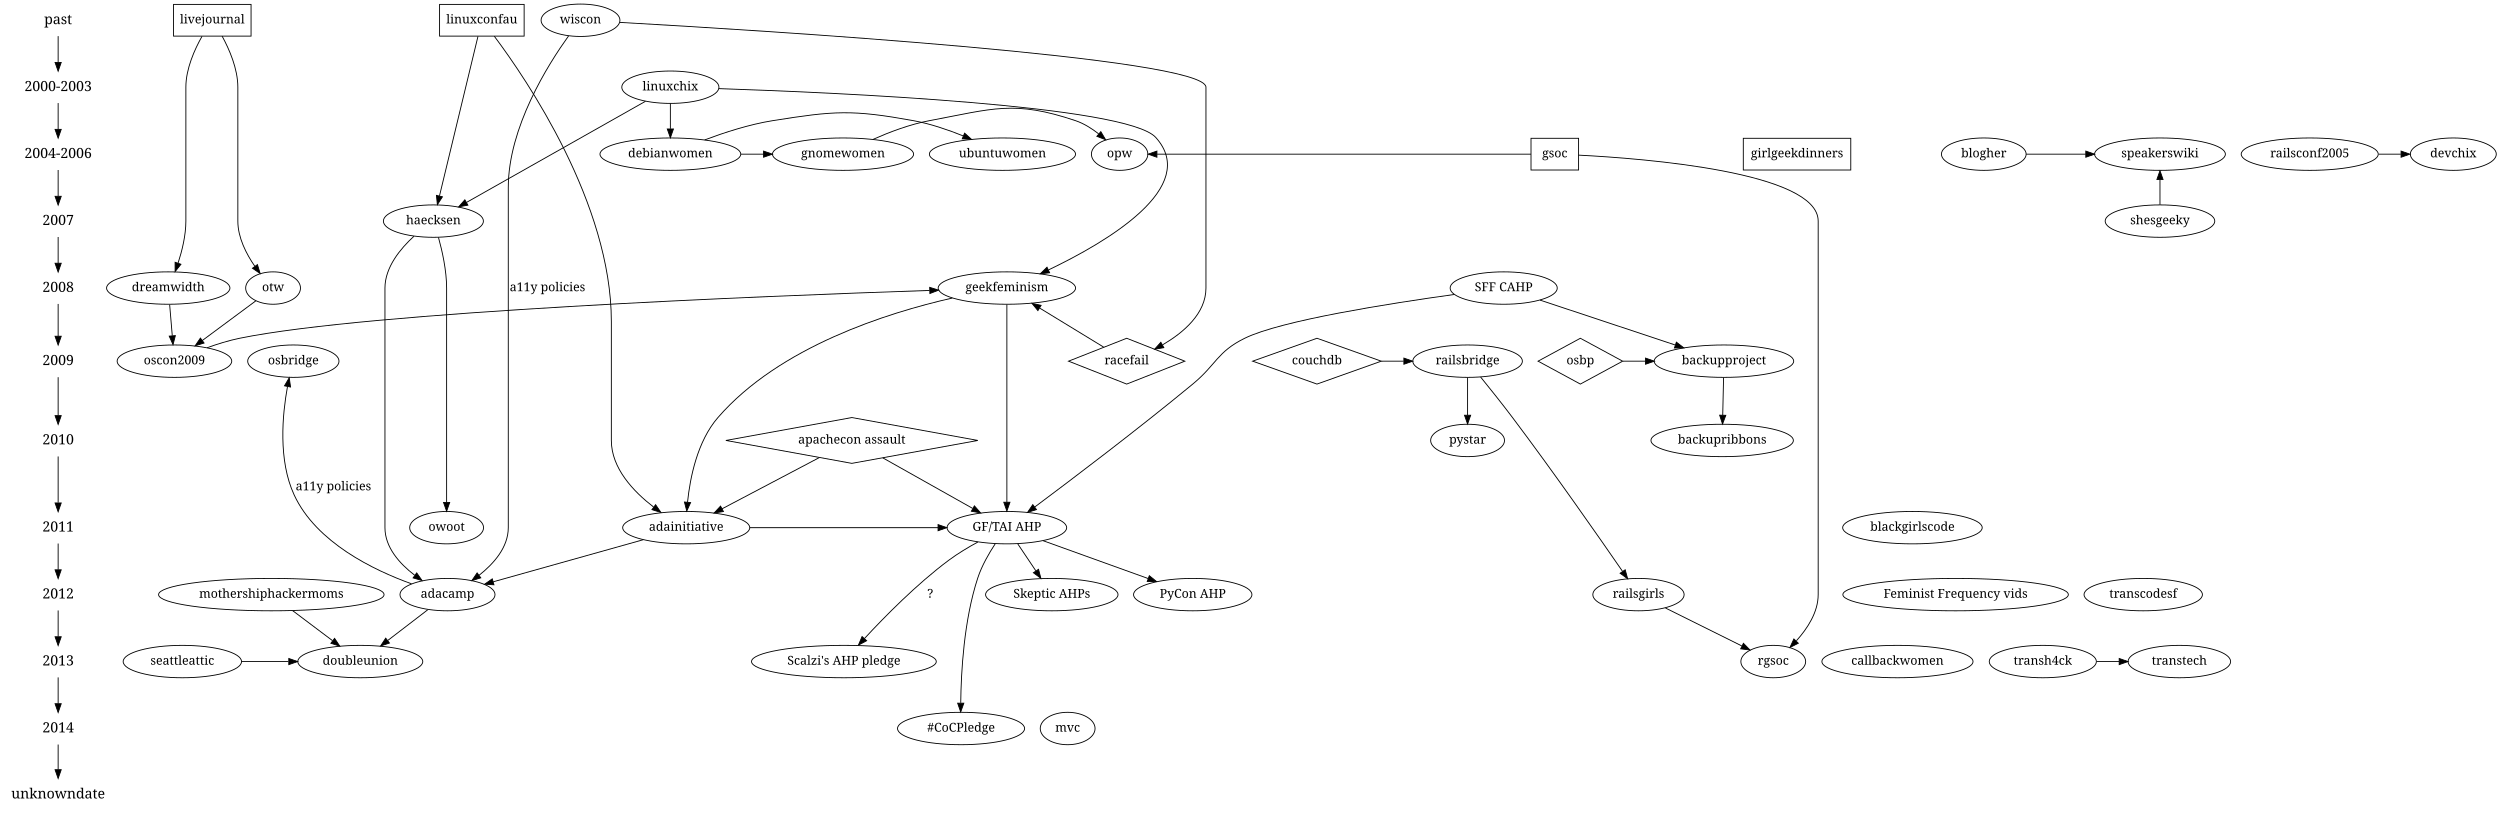
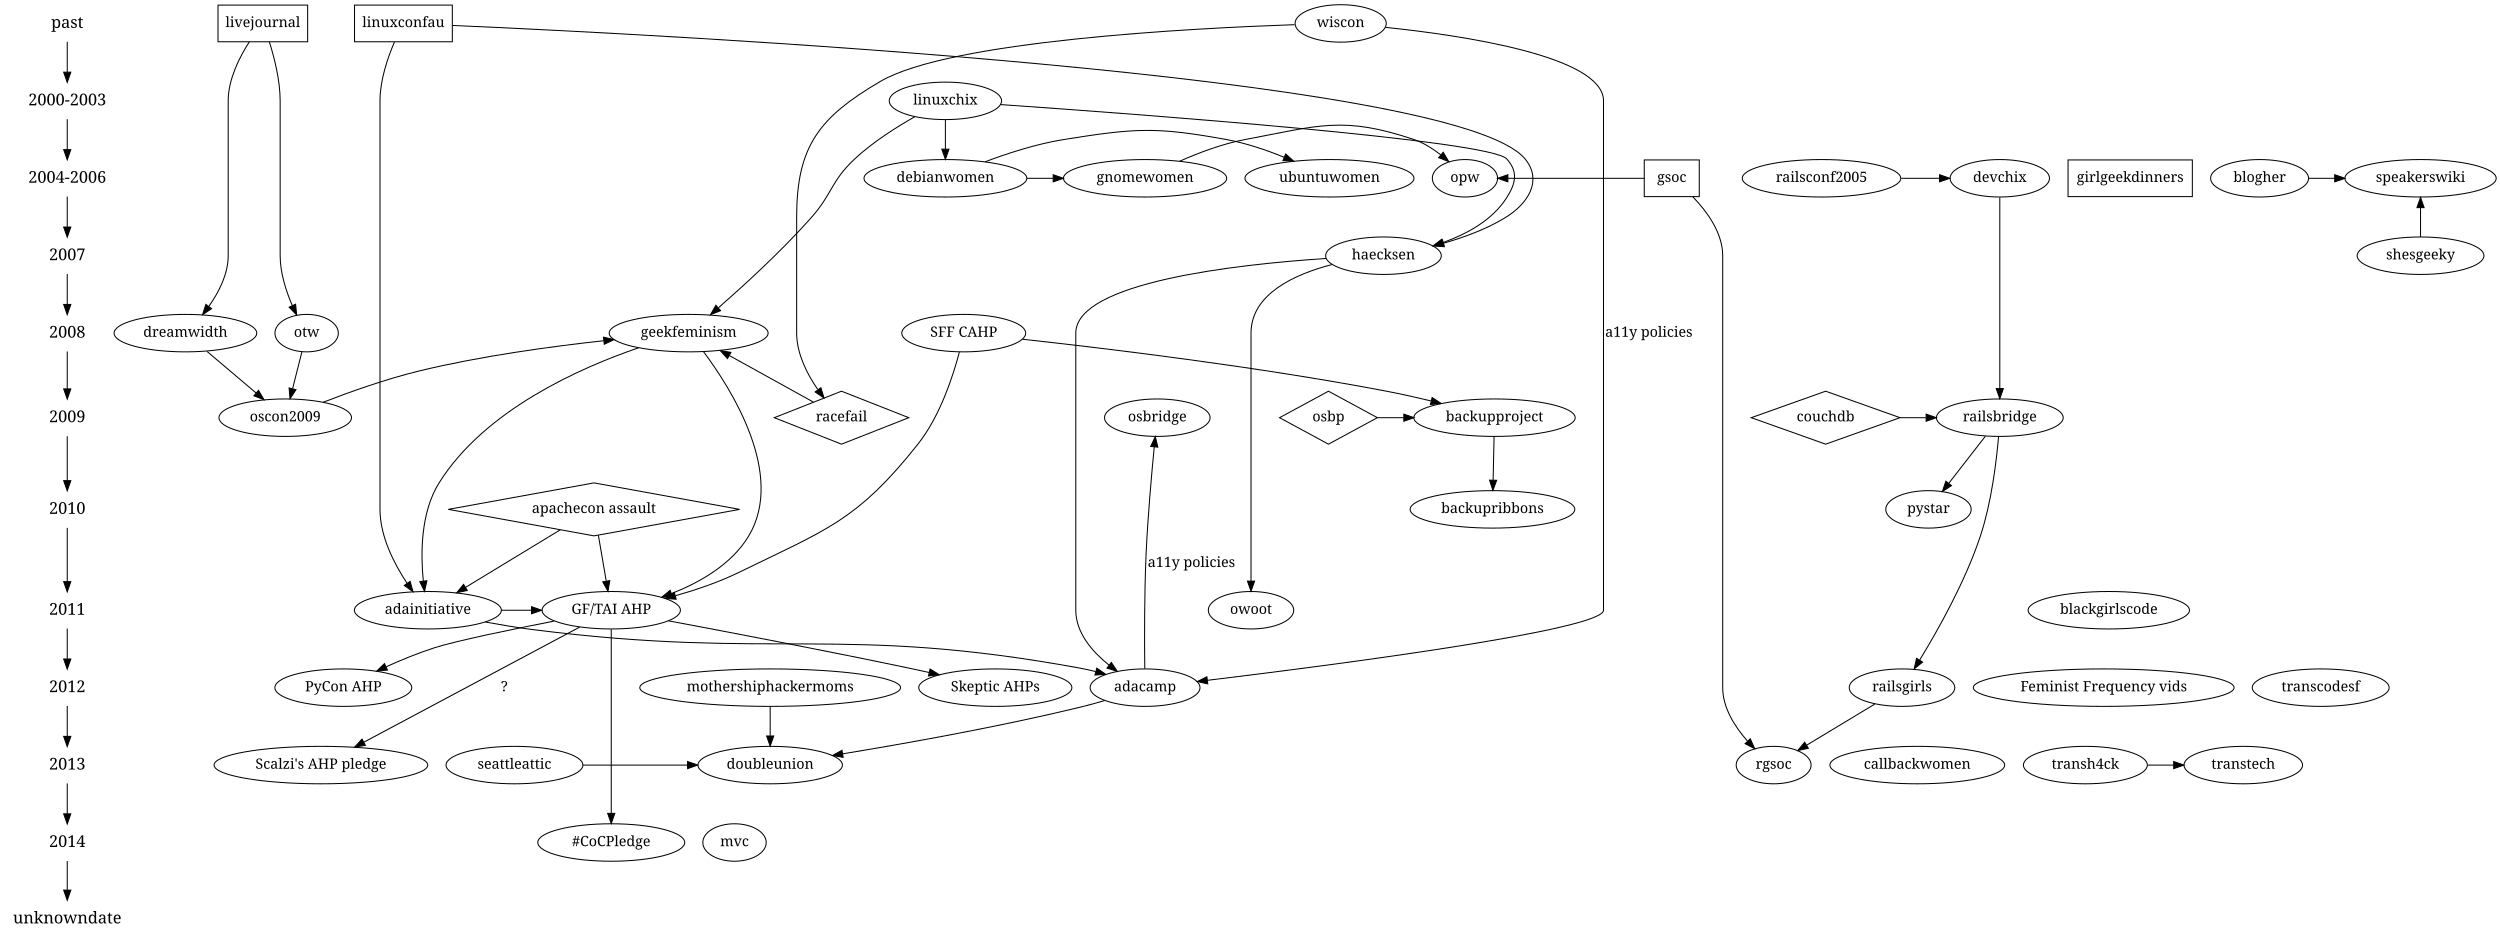
- <svg xmlns="http://www.w3.org/2000/svg" width="2838pt" height="924pt" viewBox="0.00 0.00 2838.00 924.00">
+ <svg xmlns="http://www.w3.org/2000/svg" width="2454pt" height="924pt" viewBox="0.00 0.00 2454.00 924.00">
  <g id="graph1" class="graph" transform="scale(1 1) rotate(0) translate(4 920)">
-     <polygon fill="white" stroke="white" points="-4,5 -4,-920 2835,-920 2835,5 -4,5" />
+     <polygon fill="white" stroke="white" points="-4,5 -4,-920 2451,-920 2451,5 -4,5" />
    <g id="node2" class="node">
      <text text-anchor="middle" x="62" y="-892.6" font-family="Times Roman,serif" font-size="16.00">past</text>
    </g>
    <g id="node4" class="node">
      <text text-anchor="middle" x="62" y="-816.6" font-family="Times Roman,serif" font-size="16.00">2000-2003</text>
    </g>
    <g id="edge3" class="edge">
      <path fill="none" stroke="black" d="M62,-878.989C62,-870.157 62,-859.31 62,-849.396" />
      <polygon fill="black" stroke="black" points="65.5,-849.145 62,-839.145 58.5,-849.145 65.5,-849.145" />
    </g>
    <g id="node5" class="node">
      <text text-anchor="middle" x="62" y="-740.6" font-family="Times Roman,serif" font-size="16.00">2004-2006</text>
    </g>
    <g id="edge4" class="edge">
      <path fill="none" stroke="black" d="M62,-802.989C62,-794.157 62,-783.31 62,-773.396" />
      <polygon fill="black" stroke="black" points="65.5,-773.145 62,-763.145 58.5,-773.145 65.5,-773.145" />
    </g>
    <g id="node6" class="node">
      <text text-anchor="middle" x="62" y="-664.6" font-family="Times Roman,serif" font-size="16.00">2007</text>
    </g>
    <g id="edge5" class="edge">
      <path fill="none" stroke="black" d="M62,-726.989C62,-718.157 62,-707.31 62,-697.396" />
      <polygon fill="black" stroke="black" points="65.5,-697.145 62,-687.145 58.5,-697.145 65.5,-697.145" />
    </g>
    <g id="node7" class="node">
      <text text-anchor="middle" x="62" y="-588.6" font-family="Times Roman,serif" font-size="16.00">2008</text>
    </g>
    <g id="edge6" class="edge">
      <path fill="none" stroke="black" d="M62,-650.989C62,-642.157 62,-631.31 62,-621.396" />
      <polygon fill="black" stroke="black" points="65.5,-621.145 62,-611.145 58.5,-621.145 65.5,-621.145" />
    </g>
    <g id="node8" class="node">
      <text text-anchor="middle" x="62" y="-505.6" font-family="Times Roman,serif" font-size="16.00">2009</text>
    </g>
    <g id="edge7" class="edge">
      <path fill="none" stroke="black" d="M62,-574.99C62,-564.296 62,-550.499 62,-538.371" />
      <polygon fill="black" stroke="black" points="65.5,-538.261 62,-528.261 58.5,-538.261 65.5,-538.261" />
    </g>
    <g id="node9" class="node">
      <text text-anchor="middle" x="62" y="-415.6" font-family="Times Roman,serif" font-size="16.00">2010</text>
    </g>
    <g id="edge8" class="edge">
      <path fill="none" stroke="black" d="M62,-491.787C62,-479.344 62,-462.605 62,-448.421" />
      <polygon fill="black" stroke="black" points="65.5,-448.186 62,-438.186 58.5,-448.186 65.5,-448.186" />
    </g>
    <g id="node10" class="node">
      <text text-anchor="middle" x="62" y="-316.6" font-family="Times Roman,serif" font-size="16.00">2011</text>
    </g>
    <g id="edge9" class="edge">
      <path fill="none" stroke="black" d="M62,-401.842C62,-387.189 62,-366.311 62,-349.443" />
      <polygon fill="black" stroke="black" points="65.5,-349.043 62,-339.043 58.5,-349.043 65.5,-349.043" />
    </g>
    <g id="node11" class="node">
      <text text-anchor="middle" x="62" y="-240.6" font-family="Times Roman,serif" font-size="16.00">2012</text>
    </g>
    <g id="edge10" class="edge">
      <path fill="none" stroke="black" d="M62,-302.989C62,-294.157 62,-283.31 62,-273.396" />
      <polygon fill="black" stroke="black" points="65.5,-273.145 62,-263.145 58.5,-273.145 65.5,-273.145" />
    </g>
    <g id="node12" class="node">
      <text text-anchor="middle" x="62" y="-164.6" font-family="Times Roman,serif" font-size="16.00">2013</text>
    </g>
    <g id="edge11" class="edge">
      <path fill="none" stroke="black" d="M62,-226.989C62,-218.157 62,-207.31 62,-197.396" />
      <polygon fill="black" stroke="black" points="65.5,-197.145 62,-187.145 58.5,-197.145 65.5,-197.145" />
    </g>
    <g id="node13" class="node">
      <text text-anchor="middle" x="62" y="-88.6" font-family="Times Roman,serif" font-size="16.00">2014</text>
    </g>
    <g id="edge12" class="edge">
      <path fill="none" stroke="black" d="M62,-150.989C62,-142.157 62,-131.31 62,-121.396" />
      <polygon fill="black" stroke="black" points="65.5,-121.145 62,-111.145 58.5,-121.145 65.5,-121.145" />
    </g>
    <g id="node14" class="node">
      <text text-anchor="middle" x="62" y="-13.6" font-family="Times Roman,serif" font-size="16.00">unknowndate</text>
    </g>
    <g id="edge13" class="edge">
      <path fill="none" stroke="black" d="M62,-74.845C62,-66.34 62,-56.008 62,-46.496" />
      <polygon fill="black" stroke="black" points="65.5,-46.248 62,-36.248 58.5,-46.248 65.5,-46.248" />
    </g>
    <g id="node16" class="node">
-       <polygon fill="none" stroke="black" points="281,-915 193,-915 193,-879 281,-879 281,-915" />
-       <text text-anchor="middle" x="237" y="-893.4" font-family="Times Roman,serif" font-size="14.00">livejournal</text>
+       <polygon fill="none" stroke="black" points="298,-915 210,-915 210,-879 298,-879 298,-915" />
+       <text text-anchor="middle" x="254" y="-893.4" font-family="Times Roman,serif" font-size="14.00">livejournal</text>
    </g>
    <g id="node38" class="node">
-       <ellipse fill="none" stroke="black" cx="187" cy="-593" rx="70.004" ry="18.385" />
-       <text text-anchor="middle" x="187" y="-589.4" font-family="Times Roman,serif" font-size="14.00">dreamwidth</text>
+       <ellipse fill="none" stroke="black" cx="178" cy="-593" rx="70.004" ry="18.385" />
+       <text text-anchor="middle" x="178" y="-589.4" font-family="Times Roman,serif" font-size="14.00">dreamwidth</text>
    </g>
    <g id="edge102" class="edge">
-       <path fill="none" stroke="black" d="M225.315,-878.74C216.892,-863.816 207,-841.852 207,-821 207,-821 207,-821 207,-669 207,-652.861 202.73,-635.41 198.136,-621.306" />
-       <polygon fill="black" stroke="black" points="201.383,-619.987 194.79,-611.693 194.772,-622.288 201.383,-619.987" />
+       <path fill="none" stroke="black" d="M240.757,-878.955C231.211,-864.154 220,-842.248 220,-821 220,-821 220,-821 220,-669 220,-650.898 210.759,-633.057 200.947,-619.214" />
+       <polygon fill="black" stroke="black" points="203.666,-617.008 194.841,-611.145 198.085,-621.232 203.666,-617.008" />
    </g>
    <g id="node39" class="node">
-       <ellipse fill="none" stroke="black" cx="306" cy="-593" rx="31.113" ry="18.385" />
-       <text text-anchor="middle" x="306" y="-589.4" font-family="Times Roman,serif" font-size="14.00">otw</text>
+       <ellipse fill="none" stroke="black" cx="297" cy="-593" rx="31.113" ry="18.385" />
+       <text text-anchor="middle" x="297" y="-589.4" font-family="Times Roman,serif" font-size="14.00">otw</text>
    </g>
    <g id="edge104" class="edge">
-       <path fill="none" stroke="black" d="M248.129,-878.994C256.307,-864.037 266,-841.901 266,-821 266,-821 266,-821 266,-669 266,-650.355 275.544,-631.792 285.308,-617.678" />
-       <polygon fill="black" stroke="black" points="288.216,-619.631 291.333,-609.505 282.582,-615.478 288.216,-619.631" />
+       <path fill="none" stroke="black" d="M260.427,-878.826C265.241,-863.586 271,-841.146 271,-821 271,-821 271,-821 271,-669 271,-652.118 276.815,-634.206 282.944,-620.015" />
+       <polygon fill="black" stroke="black" points="286.164,-621.39 287.171,-610.843 279.807,-618.46 286.164,-621.39" />
    </g>
    <g id="node17" class="node">
-       <ellipse fill="none" stroke="black" cx="655" cy="-897" rx="44.758" ry="18.385" />
-       <text text-anchor="middle" x="655" y="-893.4" font-family="Times Roman,serif" font-size="14.00">wiscon</text>
+       <ellipse fill="none" stroke="black" cx="1312" cy="-897" rx="44.758" ry="18.385" />
+       <text text-anchor="middle" x="1312" y="-893.4" font-family="Times Roman,serif" font-size="14.00">wiscon</text>
    </g>
    <g id="node42" class="node">
-       <polygon fill="none" stroke="black" points="1275,-536 1209,-510 1275,-484 1341,-510 1275,-536" />
-       <text text-anchor="middle" x="1275" y="-506.4" font-family="Times Roman,serif" font-size="14.00">racefail</text>
+       <polygon fill="none" stroke="black" points="822,-536 756,-510 822,-484 888,-510 822,-536" />
+       <text text-anchor="middle" x="822" y="-506.4" font-family="Times Roman,serif" font-size="14.00">racefail</text>
    </g>
    <g id="edge100" class="edge">
-       <path fill="none" stroke="black" d="M699.683,-894.572C855.438,-885.817 1365,-854.607 1365,-821 1365,-821 1365,-821 1365,-593 1365,-564.069 1339.56,-542.44 1315.73,-528.525" />
-       <polygon fill="black" stroke="black" points="1317.18,-525.329 1306.73,-523.571 1313.8,-531.461 1317.18,-525.329" />
+       <path fill="none" stroke="black" d="M1266.75,-895.77C1166.32,-892.332 928.304,-880.076 860,-840 800.105,-804.858 778,-776.443 778,-707 778,-707 778,-707 778,-593 778,-572.959 788.138,-553.033 798.681,-537.73" />
+       <polygon fill="black" stroke="black" points="801.779,-539.425 804.862,-529.289 796.131,-535.289 801.779,-539.425" />
    </g>
    <g id="node57" class="node">
-       <ellipse fill="none" stroke="black" cx="504" cy="-245" rx="53.948" ry="18.385" />
-       <text text-anchor="middle" x="504" y="-241.4" font-family="Times Roman,serif" font-size="14.00">adacamp</text>
+       <ellipse fill="none" stroke="black" cx="1120" cy="-245" rx="53.948" ry="18.385" />
+       <text text-anchor="middle" x="1120" y="-241.4" font-family="Times Roman,serif" font-size="14.00">adacamp</text>
    </g>
    <g id="edge62" class="edge">
-       <path fill="none" stroke="black" d="M641.459,-879.237C618.169,-846.857 573,-775.261 573,-707 573,-707 573,-707 573,-321 573,-298.793 556.652,-280.198 539.87,-266.96" />
-       <polygon fill="black" stroke="black" points="541.79,-264.027 531.667,-260.9 537.631,-269.657 541.79,-264.027" />
-       <text text-anchor="middle" x="617.5" y="-589.4" font-family="Times Roman,serif" font-size="14.00">a11y policies</text>
+       <path fill="none" stroke="black" d="M1356.06,-893.145C1429.75,-885.468 1570,-865.068 1570,-821 1570,-821 1570,-821 1570,-321 1570,-301.517 1304.28,-267.099 1181.21,-252.204" />
+       <polygon fill="black" stroke="black" points="1181.53,-248.717 1171.18,-250.995 1180.69,-255.667 1181.53,-248.717" />
+       <text text-anchor="middle" x="1614.5" y="-589.4" font-family="Times Roman,serif" font-size="14.00">a11y policies</text>
    </g>
    <g id="node18" class="node">
-       <polygon fill="none" stroke="black" points="591,-915 495,-915 495,-879 591,-879 591,-915" />
-       <text text-anchor="middle" x="543" y="-893.4" font-family="Times Roman,serif" font-size="14.00">linuxconfau</text>
+       <polygon fill="none" stroke="black" points="440,-915 344,-915 344,-879 440,-879 440,-915" />
+       <text text-anchor="middle" x="392" y="-893.4" font-family="Times Roman,serif" font-size="14.00">linuxconfau</text>
    </g>
    <g id="node33" class="node">
-       <ellipse fill="none" stroke="black" cx="488" cy="-669" rx="56.778" ry="18.385" />
-       <text text-anchor="middle" x="488" y="-665.4" font-family="Times Roman,serif" font-size="14.00">haecksen</text>
+       <ellipse fill="none" stroke="black" cx="1354" cy="-669" rx="56.778" ry="18.385" />
+       <text text-anchor="middle" x="1354" y="-665.4" font-family="Times Roman,serif" font-size="14.00">haecksen</text>
    </g>
    <g id="edge86" class="edge">
-       <path fill="none" stroke="black" d="M538.592,-878.727C529.042,-839.136 506.377,-745.183 494.906,-697.628" />
-       <polygon fill="black" stroke="black" points="498.253,-696.579 492.506,-687.679 491.448,-698.221 498.253,-696.579" />
+       <path fill="none" stroke="black" d="M440.131,-895.012C643.487,-886.112 1424.95,-846.695 1493,-764 1510.33,-742.946 1496.34,-720.099 1473,-706 1454.78,-694.994 1432.99,-686.983 1413.07,-681.291" />
+       <polygon fill="black" stroke="black" points="1413.72,-677.842 1403.15,-678.6 1411.89,-684.597 1413.72,-677.842" />
    </g>
    <g id="node52" class="node">
-       <ellipse fill="none" stroke="black" cx="775" cy="-321" rx="72.125" ry="18.385" />
-       <text text-anchor="middle" x="775" y="-317.4" font-family="Times Roman,serif" font-size="14.00">adainitiative</text>
+       <ellipse fill="none" stroke="black" cx="416" cy="-321" rx="72.125" ry="18.385" />
+       <text text-anchor="middle" x="416" y="-317.4" font-family="Times Roman,serif" font-size="14.00">adainitiative</text>
    </g>
    <g id="edge36" class="edge">
-       <path fill="none" stroke="black" d="M557.095,-878.911C593.888,-829.82 690,-688.779 690,-555 690,-555 690,-555 690,-420 690,-388.526 715.037,-362.055 737.934,-344.427" />
-       <polygon fill="black" stroke="black" points="740.235,-347.08 746.223,-338.34 736.091,-341.438 740.235,-347.08" />
+       <path fill="none" stroke="black" d="M383.173,-878.727C376.687,-863.616 369,-841.402 369,-821 369,-821 369,-821 369,-420 369,-393.556 382.854,-366.644 395.519,-347.568" />
+       <polygon fill="black" stroke="black" points="398.552,-349.335 401.387,-339.127 392.805,-345.34 398.552,-349.335" />
    </g>
    <g id="node20" class="node">
-       <ellipse fill="none" stroke="black" cx="757" cy="-821" rx="55.154" ry="18.385" />
-       <text text-anchor="middle" x="757" y="-817.4" font-family="Times Roman,serif" font-size="14.00">linuxchix</text>
+       <ellipse fill="none" stroke="black" cx="924" cy="-821" rx="55.154" ry="18.385" />
+       <text text-anchor="middle" x="924" y="-817.4" font-family="Times Roman,serif" font-size="14.00">linuxchix</text>
    </g>
    <g id="node26" class="node">
-       <ellipse fill="none" stroke="black" cx="757" cy="-745" rx="79.903" ry="18.385" />
-       <text text-anchor="middle" x="757" y="-741.4" font-family="Times Roman,serif" font-size="14.00">debianwomen</text>
+       <ellipse fill="none" stroke="black" cx="924" cy="-745" rx="79.903" ry="18.385" />
+       <text text-anchor="middle" x="924" y="-741.4" font-family="Times Roman,serif" font-size="14.00">debianwomen</text>
    </g>
    <g id="edge72" class="edge">
-       <path fill="none" stroke="black" d="M757,-802.213C757,-793.654 757,-783.33 757,-773.822" />
-       <polygon fill="black" stroke="black" points="760.5,-773.57 757,-763.57 753.5,-773.57 760.5,-773.57" />
+       <path fill="none" stroke="black" d="M924,-802.213C924,-793.654 924,-783.33 924,-773.822" />
+       <polygon fill="black" stroke="black" points="927.5,-773.57 924,-763.57 920.5,-773.57 927.5,-773.57" />
    </g>
    <g id="edge84" class="edge">
-       <path fill="none" stroke="black" d="M728.721,-805.021C680.01,-777.496 580.267,-721.136 525.707,-690.306" />
-       <polygon fill="black" stroke="black" points="527.138,-687.095 516.71,-685.223 523.694,-693.19 527.138,-687.095" />
+       <path fill="none" stroke="black" d="M977.934,-817.362C1113.42,-807.967 1458.45,-782.345 1475,-764 1486.31,-751.458 1484.05,-740.262 1475,-726 1461.06,-704.026 1436.14,-690.368 1412.52,-681.956" />
+       <polygon fill="black" stroke="black" points="1413.46,-678.579 1402.87,-678.769 1411.27,-685.227 1413.46,-678.579" />
    </g>
    <g id="node37" class="node">
-       <ellipse fill="none" stroke="black" cx="1139" cy="-593" rx="77.989" ry="18.385" />
-       <text text-anchor="middle" x="1139" y="-589.4" font-family="Times Roman,serif" font-size="14.00">geekfeminism</text>
+       <ellipse fill="none" stroke="black" cx="672" cy="-593" rx="77.989" ry="18.385" />
+       <text text-anchor="middle" x="672" y="-589.4" font-family="Times Roman,serif" font-size="14.00">geekfeminism</text>
    </g>
    <g id="edge28" class="edge">
-       <path fill="none" stroke="black" d="M811.901,-819.408C944.765,-814.992 1275.15,-800.422 1308,-764 1358.76,-707.721 1252.5,-645.253 1186.42,-613.687" />
-       <polygon fill="black" stroke="black" points="1187.53,-610.34 1176.99,-609.258 1184.55,-616.676 1187.53,-610.34" />
+       <path fill="none" stroke="black" d="M894.044,-805.471C875.81,-795.169 852.701,-780.531 835,-764 811.548,-742.098 813.32,-729.983 792,-706 763.178,-673.578 726.412,-639.93 701.216,-617.877" />
+       <polygon fill="black" stroke="black" points="703.311,-615.06 693.467,-611.141 698.718,-620.343 703.311,-615.06" />
    </g>
    <g id="node22" class="node">
-       <polygon fill="none" stroke="black" points="1788,-763 1734,-763 1734,-727 1788,-727 1788,-763" />
-       <text text-anchor="middle" x="1761" y="-741.4" font-family="Times Roman,serif" font-size="14.00">gsoc</text>
+       <polygon fill="none" stroke="black" points="1664,-763 1610,-763 1610,-727 1664,-727 1664,-763" />
+       <text text-anchor="middle" x="1637" y="-741.4" font-family="Times Roman,serif" font-size="14.00">gsoc</text>
    </g>
    <g id="node23" class="node">
-       <ellipse fill="none" stroke="black" cx="1267" cy="-745" rx="32.026" ry="18.385" />
-       <text text-anchor="middle" x="1267" y="-741.4" font-family="Times Roman,serif" font-size="14.00">opw</text>
+       <ellipse fill="none" stroke="black" cx="1434" cy="-745" rx="32.026" ry="18.385" />
+       <text text-anchor="middle" x="1434" y="-741.4" font-family="Times Roman,serif" font-size="14.00">opw</text>
    </g>
    <g id="edge82" class="edge">
-       <path fill="none" stroke="black" d="M1733.95,-745C1592.47,-745 1450.99,-745 1309.51,-745" />
-       <polygon fill="black" stroke="black" points="1309.32,-741.5 1299.32,-745 1309.32,-748.5 1309.32,-741.5" />
+       <path fill="none" stroke="black" d="M1609.97,-745C1565.39,-745 1520.81,-745 1476.23,-745" />
+       <polygon fill="black" stroke="black" points="1476.12,-741.5 1466.12,-745 1476.12,-748.5 1476.12,-741.5" />
    </g>
    <g id="node66" class="node">
-       <ellipse fill="none" stroke="black" cx="2009" cy="-169" rx="36.77" ry="18.385" />
-       <text text-anchor="middle" x="2009" y="-165.4" font-family="Times Roman,serif" font-size="14.00">rgsoc</text>
+       <ellipse fill="none" stroke="black" cx="1737" cy="-169" rx="36.77" ry="18.385" />
+       <text text-anchor="middle" x="1737" y="-165.4" font-family="Times Roman,serif" font-size="14.00">rgsoc</text>
    </g>
    <g id="edge98" class="edge">
-       <path fill="none" stroke="black" d="M1788.06,-743.888C1861.66,-740.134 2060,-724.837 2060,-669 2060,-669 2060,-669 2060,-245 2060,-225.076 2047.76,-206.436 2035.28,-192.603" />
-       <polygon fill="black" stroke="black" points="2037.45,-189.812 2027.99,-185.04 2032.41,-194.669 2037.45,-189.812" />
+       <path fill="none" stroke="black" d="M1657.63,-726.851C1671.4,-712.653 1687,-691.585 1687,-669 1687,-669 1687,-669 1687,-245 1687,-225.196 1699,-206.559 1711.24,-192.697" />
+       <polygon fill="black" stroke="black" points="1714.07,-194.792 1718.38,-185.114 1708.98,-189.991 1714.07,-194.792" />
    </g>
    <g id="node24" class="node">
-       <ellipse fill="none" stroke="black" cx="1134" cy="-745" rx="82.939" ry="18.385" />
-       <text text-anchor="middle" x="1134" y="-741.4" font-family="Times Roman,serif" font-size="14.00">ubuntuwomen</text>
+       <ellipse fill="none" stroke="black" cx="1301" cy="-745" rx="82.939" ry="18.385" />
+       <text text-anchor="middle" x="1301" y="-741.4" font-family="Times Roman,serif" font-size="14.00">ubuntuwomen</text>
    </g>
    <g id="node25" class="node">
-       <ellipse fill="none" stroke="black" cx="953" cy="-745" rx="80.109" ry="18.385" />
-       <text text-anchor="middle" x="953" y="-741.4" font-family="Times Roman,serif" font-size="14.00">gnomewomen</text>
+       <ellipse fill="none" stroke="black" cx="1120" cy="-745" rx="80.109" ry="18.385" />
+       <text text-anchor="middle" x="1120" y="-741.4" font-family="Times Roman,serif" font-size="14.00">gnomewomen</text>
    </g>
    <g id="edge80" class="edge">
-       <path fill="none" stroke="black" d="M987.005,-761.77C1005.45,-769.939 1028.94,-778.872 1051,-783 1123.52,-796.568 1147.08,-806.553 1217,-783 1226.41,-779.83 1235.45,-774.107 1243.2,-768.049" />
-       <polygon fill="black" stroke="black" points="1245.65,-770.562 1251.05,-761.448 1241.14,-765.204 1245.65,-770.562" />
+       <path fill="none" stroke="black" d="M1154,-761.77C1172.45,-769.939 1195.94,-778.872 1218,-783 1290.52,-796.568 1314.08,-806.553 1384,-783 1393.41,-779.83 1402.45,-774.107 1410.2,-768.049" />
+       <polygon fill="black" stroke="black" points="1412.65,-770.562 1418.05,-761.448 1408.14,-765.204 1412.65,-770.562" />
    </g>
    <g id="edge74" class="edge">
-       <path fill="none" stroke="black" d="M795.96,-761.189C818.119,-769.52 846.632,-778.791 873,-783 943.222,-794.209 963.037,-795.726 1033,-783 1052.13,-779.52 1072.35,-772.617 1089.63,-765.638" />
-       <polygon fill="black" stroke="black" points="1091.02,-768.851 1098.9,-761.773 1088.32,-762.389 1091.02,-768.851" />
+       <path fill="none" stroke="black" d="M962.96,-761.189C985.119,-769.52 1013.63,-778.791 1040,-783 1110.22,-794.209 1130.04,-795.726 1200,-783 1219.13,-779.52 1239.35,-772.617 1256.63,-765.638" />
+       <polygon fill="black" stroke="black" points="1258.02,-768.851 1265.9,-761.773 1255.32,-762.389 1258.02,-768.851" />
    </g>
    <g id="edge76" class="edge">
-       <path fill="none" stroke="black" d="M837.008,-745C845.584,-745 854.159,-745 862.735,-745" />
-       <polygon fill="black" stroke="black" points="862.802,-748.5 872.802,-745 862.802,-741.5 862.802,-748.5" />
+       <path fill="none" stroke="black" d="M1004.01,-745C1012.58,-745 1021.16,-745 1029.74,-745" />
+       <polygon fill="black" stroke="black" points="1029.8,-748.5 1039.8,-745 1029.8,-741.5 1029.8,-748.5" />
    </g>
    <g id="node27" class="node">
-       <polygon fill="none" stroke="black" points="2097,-763 1975,-763 1975,-727 2097,-727 2097,-763" />
-       <text text-anchor="middle" x="2036" y="-741.4" font-family="Times Roman,serif" font-size="14.00">girlgeekdinners</text>
+       <polygon fill="none" stroke="black" points="2148,-763 2026,-763 2026,-727 2148,-727 2148,-763" />
+       <text text-anchor="middle" x="2087" y="-741.4" font-family="Times Roman,serif" font-size="14.00">girlgeekdinners</text>
    </g>
    <g id="node28" class="node">
-       <ellipse fill="none" stroke="black" cx="2248" cy="-745" rx="48.083" ry="18.385" />
-       <text text-anchor="middle" x="2248" y="-741.4" font-family="Times Roman,serif" font-size="14.00">blogher</text>
+       <ellipse fill="none" stroke="black" cx="2214" cy="-745" rx="48.083" ry="18.385" />
+       <text text-anchor="middle" x="2214" y="-741.4" font-family="Times Roman,serif" font-size="14.00">blogher</text>
    </g>
    <g id="node29" class="node">
-       <ellipse fill="none" stroke="black" cx="2448" cy="-745" rx="74.246" ry="18.385" />
-       <text text-anchor="middle" x="2448" y="-741.4" font-family="Times Roman,serif" font-size="14.00">speakerswiki</text>
+       <ellipse fill="none" stroke="black" cx="2372" cy="-745" rx="74.246" ry="18.385" />
+       <text text-anchor="middle" x="2372" y="-741.4" font-family="Times Roman,serif" font-size="14.00">speakerswiki</text>
    </g>
    <g id="edge114" class="edge">
-       <path fill="none" stroke="black" d="M2296.05,-745C2318.62,-745 2341.2,-745 2363.78,-745" />
-       <polygon fill="black" stroke="black" points="2363.8,-748.5 2373.8,-745 2363.8,-741.5 2363.8,-748.5" />
+       <path fill="none" stroke="black" d="M2262.14,-745C2270.67,-745 2279.21,-745 2287.74,-745" />
+       <polygon fill="black" stroke="black" points="2287.76,-748.5 2297.76,-745 2287.76,-741.5 2287.76,-748.5" />
    </g>
    <g id="node30" class="node">
-       <ellipse fill="none" stroke="black" cx="2618" cy="-745" rx="77.782" ry="18.385" />
-       <text text-anchor="middle" x="2618" y="-741.4" font-family="Times Roman,serif" font-size="14.00">railsconf2005</text>
+       <ellipse fill="none" stroke="black" cx="1784" cy="-745" rx="77.782" ry="18.385" />
+       <text text-anchor="middle" x="1784" y="-741.4" font-family="Times Roman,serif" font-size="14.00">railsconf2005</text>
    </g>
    <g id="node31" class="node">
-       <ellipse fill="none" stroke="black" cx="2781" cy="-745" rx="48.79" ry="18.385" />
-       <text text-anchor="middle" x="2781" y="-741.4" font-family="Times Roman,serif" font-size="14.00">devchix</text>
+       <ellipse fill="none" stroke="black" cx="1959" cy="-745" rx="48.79" ry="18.385" />
+       <text text-anchor="middle" x="1959" y="-741.4" font-family="Times Roman,serif" font-size="14.00">devchix</text>
    </g>
    <g id="edge118" class="edge">
-       <path fill="none" stroke="black" d="M2696.32,-745C2704.7,-745 2713.09,-745 2721.48,-745" />
-       <polygon fill="black" stroke="black" points="2721.71,-748.5 2731.71,-745 2721.71,-741.5 2721.71,-748.5" />
+       <path fill="none" stroke="black" d="M1862.27,-745C1874.79,-745 1887.32,-745 1899.84,-745" />
+       <polygon fill="black" stroke="black" points="1899.88,-748.5 1909.88,-745 1899.88,-741.5 1899.88,-748.5" />
+     </g>
+     <g id="node44" class="node">
+       <ellipse fill="none" stroke="black" cx="1959" cy="-510" rx="62.225" ry="18.385" />
+       <text text-anchor="middle" x="1959" y="-506.4" font-family="Times Roman,serif" font-size="14.00">railsbridge</text>
+     </g>
+     <g id="edge119" class="edge">
+       <path fill="none" stroke="black" d="M1959,-726.166C1959,-685.157 1959,-587.559 1959,-538.781" />
+       <polygon fill="black" stroke="black" points="1962.5,-538.597 1959,-528.597 1955.5,-538.597 1962.5,-538.597" />
    </g>
    <g id="node54" class="node">
-       <ellipse fill="none" stroke="black" cx="503" cy="-321" rx="41.927" ry="18.385" />
-       <text text-anchor="middle" x="503" y="-317.4" font-family="Times Roman,serif" font-size="14.00">owoot</text>
+       <ellipse fill="none" stroke="black" cx="1224" cy="-321" rx="41.927" ry="18.385" />
+       <text text-anchor="middle" x="1224" y="-317.4" font-family="Times Roman,serif" font-size="14.00">owoot</text>
    </g>
    <g id="edge78" class="edge">
-       <path fill="none" stroke="black" d="M493.756,-650.461C497.987,-635.196 503,-612.904 503,-593 503,-593 503,-593 503,-420 503,-396.362 503,-369.549 503,-349.795" />
-       <polygon fill="black" stroke="black" points="506.5,-349.611 503,-339.611 499.5,-349.611 506.5,-349.611" />
+       <path fill="none" stroke="black" d="M1303.37,-660.3C1266.86,-650.785 1224,-631.431 1224,-593 1224,-593 1224,-593 1224,-420 1224,-396.362 1224,-369.549 1224,-349.795" />
+       <polygon fill="black" stroke="black" points="1227.5,-349.611 1224,-339.611 1220.5,-349.611 1227.5,-349.611" />
    </g>
    <g id="edge88" class="edge">
-       <path fill="none" stroke="black" d="M465.946,-651.846C450.645,-637.862 433,-616.616 433,-593 433,-593 433,-593 433,-321 433,-298.655 449.591,-280.154 466.733,-267.002" />
-       <polygon fill="black" stroke="black" points="469.038,-269.656 475.122,-260.982 464.956,-263.969 469.038,-269.656" />
+       <path fill="none" stroke="black" d="M1297.55,-666.269C1210.14,-660.477 1052,-643.078 1052,-593 1052,-593 1052,-593 1052,-321 1052,-298.938 1068.11,-280.347 1084.65,-267.075" />
+       <polygon fill="black" stroke="black" points="1086.85,-269.803 1092.73,-260.995 1082.64,-264.208 1086.85,-269.803" />
    </g>
    <g id="node34" class="node">
-       <ellipse fill="none" stroke="black" cx="2448" cy="-669" rx="62.225" ry="18.385" />
-       <text text-anchor="middle" x="2448" y="-665.4" font-family="Times Roman,serif" font-size="14.00">shesgeeky</text>
+       <ellipse fill="none" stroke="black" cx="2372" cy="-669" rx="62.225" ry="18.385" />
+       <text text-anchor="middle" x="2372" y="-665.4" font-family="Times Roman,serif" font-size="14.00">shesgeeky</text>
    </g>
    <g id="edge116" class="edge">
-       <path fill="none" stroke="black" d="M2448,-687.57C2448,-696.1 2448,-706.415 2448,-715.938" />
-       <polygon fill="black" stroke="black" points="2444.5,-716.213 2448,-726.213 2451.5,-716.214 2444.5,-716.213" />
+       <path fill="none" stroke="black" d="M2372,-687.57C2372,-696.1 2372,-706.415 2372,-715.938" />
+       <polygon fill="black" stroke="black" points="2368.5,-716.213 2372,-726.213 2375.5,-716.214 2368.5,-716.213" />
    </g>
    <g id="node36" class="node">
-       <ellipse fill="none" stroke="black" cx="1703" cy="-593" rx="60.811" ry="18.385" />
-       <text text-anchor="middle" x="1703" y="-589.4" font-family="Times Roman,serif" font-size="14.00">SFF CAHP</text>
+       <ellipse fill="none" stroke="black" cx="942" cy="-593" rx="60.811" ry="18.385" />
+       <text text-anchor="middle" x="942" y="-589.4" font-family="Times Roman,serif" font-size="14.00">SFF CAHP</text>
    </g>
    <g id="node46" class="node">
-       <ellipse fill="none" stroke="black" cx="1953" cy="-510" rx="79.196" ry="18.385" />
-       <text text-anchor="middle" x="1953" y="-506.4" font-family="Times Roman,serif" font-size="14.00">backupproject</text>
+       <ellipse fill="none" stroke="black" cx="1463" cy="-510" rx="79.196" ry="18.385" />
+       <text text-anchor="middle" x="1463" y="-506.4" font-family="Times Roman,serif" font-size="14.00">backupproject</text>
    </g>
    <g id="edge48" class="edge">
-       <path fill="none" stroke="black" d="M1744.28,-579.294C1786.23,-565.367 1851.46,-543.71 1897.83,-528.317" />
-       <polygon fill="black" stroke="black" points="1899.03,-531.606 1907.42,-525.133 1896.83,-524.962 1899.03,-531.606" />
+       <path fill="none" stroke="black" d="M999.706,-586.995C1080.15,-578.188 1230.38,-560.157 1357,-536 1371.29,-533.274 1386.54,-529.844 1400.9,-526.378" />
+       <polygon fill="black" stroke="black" points="1401.79,-529.763 1410.67,-523.981 1400.12,-522.964 1401.79,-529.763" />
    </g>
    <g id="node53" class="node">
-       <ellipse fill="none" stroke="black" cx="1139" cy="-321" rx="67.882" ry="18.385" />
-       <text text-anchor="middle" x="1139" y="-317.4" font-family="Times Roman,serif" font-size="14.00">GF/TAI AHP</text>
+       <ellipse fill="none" stroke="black" cx="596" cy="-321" rx="67.882" ry="18.385" />
+       <text text-anchor="middle" x="596" y="-317.4" font-family="Times Roman,serif" font-size="14.00">GF/TAI AHP</text>
    </g>
    <g id="edge44" class="edge">
-       <path fill="none" stroke="black" d="M1646.84,-585.694C1573.62,-575.558 1450.06,-556.187 1409,-536 1377.63,-520.578 1376.96,-506.251 1350,-484 1287.71,-432.584 1212.32,-375.537 1170.61,-344.418" />
-       <polygon fill="black" stroke="black" points="1172.6,-341.534 1162.49,-338.366 1168.42,-347.147 1172.6,-341.534" />
+       <path fill="none" stroke="black" d="M937.712,-574.406C931.673,-551.31 918.881,-511.59 897,-484 837.222,-408.625 807.433,-400.238 721,-358 701.603,-348.521 679.306,-340.969 658.963,-335.224" />
+       <polygon fill="black" stroke="black" points="659.723,-331.803 649.155,-332.548 657.881,-338.557 659.723,-331.803" />
    </g>
    <g id="edge34" class="edge">
-       <path fill="none" stroke="black" d="M1077.02,-581.647C1003.08,-564.872 880.749,-526.342 811,-446 787.605,-419.051 779.375,-377.743 776.503,-350.072" />
-       <polygon fill="black" stroke="black" points="779.966,-349.5 775.619,-339.838 772.992,-350.102 779.966,-349.5" />
+       <path fill="none" stroke="black" d="M622.772,-578.58C565.091,-558.854 471.727,-517.487 427,-446 408.842,-416.979 408.832,-376.487 411.531,-349.542" />
+       <polygon fill="black" stroke="black" points="415.009,-349.929 412.713,-339.586 408.058,-349.104 415.009,-349.929" />
    </g>
    <g id="edge40" class="edge">
-       <path fill="none" stroke="black" d="M1139,-574.304C1139,-527.72 1139,-406.201 1139,-350.127" />
-       <polygon fill="black" stroke="black" points="1142.5,-349.826 1139,-339.826 1135.5,-349.827 1142.5,-349.826" />
+       <path fill="none" stroke="black" d="M686.582,-574.769C713.914,-538.227 766.979,-454.358 731,-394 714.453,-366.241 683.281,-348.399 655.058,-337.308" />
+       <polygon fill="black" stroke="black" points="656.217,-334.005 645.625,-333.801 653.778,-340.566 656.217,-334.005" />
    </g>
    <g id="node41" class="node">
-       <ellipse fill="none" stroke="black" cx="194" cy="-510" rx="65.054" ry="18.385" />
-       <text text-anchor="middle" x="194" y="-506.4" font-family="Times Roman,serif" font-size="14.00">oscon2009</text>
+       <ellipse fill="none" stroke="black" cx="276" cy="-510" rx="65.054" ry="18.385" />
+       <text text-anchor="middle" x="276" y="-506.4" font-family="Times Roman,serif" font-size="14.00">oscon2009</text>
    </g>
    <g id="edge106" class="edge">
-       <path fill="none" stroke="black" d="M188.588,-574.166C189.466,-563.766 190.574,-550.627 191.558,-538.951" />
-       <polygon fill="black" stroke="black" points="195.065,-539.018 192.418,-528.759 188.09,-538.43 195.065,-539.018" />
+       <path fill="none" stroke="black" d="M199.265,-574.99C213.358,-563.054 232.017,-547.251 247.406,-534.218" />
+       <polygon fill="black" stroke="black" points="249.745,-536.823 255.114,-527.689 245.221,-531.482 249.745,-536.823" />
    </g>
    <g id="edge108" class="edge">
-       <path fill="none" stroke="black" d="M286.491,-578.543C269.71,-566.107 245.186,-547.933 225.607,-533.423" />
-       <polygon fill="black" stroke="black" points="227.674,-530.598 217.556,-527.456 223.506,-536.222 227.674,-530.598" />
+       <path fill="none" stroke="black" d="M292.339,-574.58C289.667,-564.015 286.253,-550.525 283.238,-538.609" />
+       <polygon fill="black" stroke="black" points="286.566,-537.492 280.72,-528.656 279.78,-539.209 286.566,-537.492" />
    </g>
    <g id="edge110" class="edge">
-       <path fill="none" stroke="black" d="M231.086,-525.251C242.717,-529.428 255.726,-533.491 268,-536 415.883,-566.226 861.035,-583.926 1051.26,-590.292" />
-       <polygon fill="black" stroke="black" points="1051.39,-593.798 1061.5,-590.632 1051.62,-586.802 1051.39,-593.798" />
+       <path fill="none" stroke="black" d="M313.25,-525.183C339.374,-535.283 375.33,-548.099 408,-556 467.569,-570.406 536.15,-579.809 588.481,-585.529" />
+       <polygon fill="black" stroke="black" points="588.407,-589.041 598.723,-586.625 589.152,-582.081 588.407,-589.041" />
    </g>
    <g id="edge30" class="edge">
-       <path fill="none" stroke="black" d="M1248.83,-525.971C1228.26,-538.527 1199.33,-556.182 1176.32,-570.221" />
-       <polygon fill="black" stroke="black" points="1174.22,-567.403 1167.51,-575.6 1177.87,-573.379 1174.22,-567.403" />
+       <path fill="none" stroke="black" d="M794.339,-525.344C778.202,-534.292 757.452,-545.792 739,-556 730.284,-560.822 720.928,-565.992 712.054,-570.894" />
+       <polygon fill="black" stroke="black" points="710.089,-567.98 703.027,-575.878 713.473,-574.108 710.089,-567.98" />
    </g>
    <g id="node43" class="node">
-       <polygon fill="none" stroke="black" points="1491,-536 1418,-510 1491,-484 1564,-510 1491,-536" />
-       <text text-anchor="middle" x="1491" y="-506.4" font-family="Times Roman,serif" font-size="14.00">couchdb</text>
-     </g>
-     <g id="node44" class="node">
-       <ellipse fill="none" stroke="black" cx="1662" cy="-510" rx="62.225" ry="18.385" />
-       <text text-anchor="middle" x="1662" y="-506.4" font-family="Times Roman,serif" font-size="14.00">railsbridge</text>
+       <polygon fill="none" stroke="black" points="1788,-536 1715,-510 1788,-484 1861,-510 1788,-536" />
+       <text text-anchor="middle" x="1788" y="-506.4" font-family="Times Roman,serif" font-size="14.00">couchdb</text>
    </g>
    <g id="edge90" class="edge">
-       <path fill="none" stroke="black" d="M1564.14,-510C1572.57,-510 1580.99,-510 1589.42,-510" />
-       <polygon fill="black" stroke="black" points="1589.69,-513.5 1599.69,-510 1589.69,-506.5 1589.69,-513.5" />
+       <path fill="none" stroke="black" d="M1861.14,-510C1869.57,-510 1877.99,-510 1886.42,-510" />
+       <polygon fill="black" stroke="black" points="1886.69,-513.5 1896.69,-510 1886.69,-506.5 1886.69,-513.5" />
    </g>
    <g id="node58" class="node">
-       <ellipse fill="none" stroke="black" cx="1856" cy="-245" rx="51.828" ry="18.385" />
-       <text text-anchor="middle" x="1856" y="-241.4" font-family="Times Roman,serif" font-size="14.00">railsgirls</text>
+       <ellipse fill="none" stroke="black" cx="1863" cy="-245" rx="51.828" ry="18.385" />
+       <text text-anchor="middle" x="1863" y="-241.4" font-family="Times Roman,serif" font-size="14.00">railsgirls</text>
    </g>
    <g id="edge94" class="edge">
-       <path fill="none" stroke="black" d="M1676.78,-491.999C1687.1,-479.286 1701.12,-461.774 1713,-446 1759.28,-384.564 1811.01,-310.399 1837.76,-271.605" />
-       <polygon fill="black" stroke="black" points="1840.91,-273.203 1843.7,-262.981 1835.14,-269.233 1840.91,-273.203" />
+       <path fill="none" stroke="black" d="M1957.77,-491.491C1955.82,-468.232 1951.03,-427.322 1940,-394 1925.14,-349.102 1898.14,-301.197 1880.39,-272.175" />
+       <polygon fill="black" stroke="black" points="1883.22,-270.099 1874.97,-263.443 1877.27,-273.787 1883.22,-270.099" />
    </g>
    <g id="node110" class="node">
-       <ellipse fill="none" stroke="black" cx="1662" cy="-420" rx="41.927" ry="18.385" />
-       <text text-anchor="middle" x="1662" y="-416.4" font-family="Times Roman,serif" font-size="14.00">pystar</text>
+       <ellipse fill="none" stroke="black" cx="1889" cy="-420" rx="41.927" ry="18.385" />
+       <text text-anchor="middle" x="1889" y="-416.4" font-family="Times Roman,serif" font-size="14.00">pystar</text>
    </g>
    <g id="edge92" class="edge">
-       <path fill="none" stroke="black" d="M1662,-491.352C1662,-479.043 1662,-462.673 1662,-448.718" />
-       <polygon fill="black" stroke="black" points="1665.5,-448.624 1662,-438.624 1658.5,-448.624 1665.5,-448.624" />
+       <path fill="none" stroke="black" d="M1944.83,-491.787C1934.55,-478.563 1920.49,-460.485 1909.05,-445.78" />
+       <polygon fill="black" stroke="black" points="1911.57,-443.318 1902.67,-437.573 1906.04,-447.616 1911.57,-443.318" />
    </g>
    <g id="node45" class="node">
-       <polygon fill="none" stroke="black" points="1790,-536 1742,-510 1790,-484 1838,-510 1790,-536" />
-       <text text-anchor="middle" x="1790" y="-506.4" font-family="Times Roman,serif" font-size="14.00">osbp</text>
+       <polygon fill="none" stroke="black" points="1300,-536 1252,-510 1300,-484 1348,-510 1300,-536" />
+       <text text-anchor="middle" x="1300" y="-506.4" font-family="Times Roman,serif" font-size="14.00">osbp</text>
    </g>
    <g id="edge46" class="edge">
-       <path fill="none" stroke="black" d="M1838.07,-510C1846.68,-510 1855.28,-510 1863.89,-510" />
-       <polygon fill="black" stroke="black" points="1863.99,-513.5 1873.99,-510 1863.99,-506.5 1863.99,-513.5" />
+       <path fill="none" stroke="black" d="M1348.07,-510C1356.68,-510 1365.28,-510 1373.89,-510" />
+       <polygon fill="black" stroke="black" points="1373.99,-513.5 1383.99,-510 1373.99,-506.5 1373.99,-513.5" />
    </g>
    <g id="node50" class="node">
-       <ellipse fill="none" stroke="black" cx="1951" cy="-420" rx="80.818" ry="18.385" />
-       <text text-anchor="middle" x="1951" y="-416.4" font-family="Times Roman,serif" font-size="14.00">backupribbons</text>
+       <ellipse fill="none" stroke="black" cx="1461" cy="-420" rx="80.818" ry="18.385" />
+       <text text-anchor="middle" x="1461" y="-416.4" font-family="Times Roman,serif" font-size="14.00">backupribbons</text>
    </g>
    <g id="edge50" class="edge">
-       <path fill="none" stroke="black" d="M1952.59,-491.352C1952.31,-479.043 1951.95,-462.673 1951.64,-448.718" />
-       <polygon fill="black" stroke="black" points="1955.14,-448.544 1951.41,-438.624 1948.14,-448.699 1955.14,-448.544" />
+       <path fill="none" stroke="black" d="M1462.59,-491.352C1462.31,-479.043 1461.95,-462.673 1461.64,-448.718" />
+       <polygon fill="black" stroke="black" points="1465.14,-448.544 1461.41,-438.624 1458.14,-448.699 1465.14,-448.544" />
    </g>
    <g id="node47" class="node">
-       <ellipse fill="none" stroke="black" cx="329" cy="-510" rx="51.828" ry="18.385" />
-       <text text-anchor="middle" x="329" y="-506.4" font-family="Times Roman,serif" font-size="14.00">osbridge</text>
+       <ellipse fill="none" stroke="black" cx="1132" cy="-510" rx="51.828" ry="18.385" />
+       <text text-anchor="middle" x="1132" y="-506.4" font-family="Times Roman,serif" font-size="14.00">osbridge</text>
    </g>
    <g id="node49" class="node">
-       <polygon fill="none" stroke="black" points="963,-446 820,-420 963,-394 1106,-420 963,-446" />
-       <text text-anchor="middle" x="963" y="-416.4" font-family="Times Roman,serif" font-size="14.00">apachecon assault</text>
+       <polygon fill="none" stroke="black" points="579,-446 436,-420 579,-394 722,-420 579,-446" />
+       <text text-anchor="middle" x="579" y="-416.4" font-family="Times Roman,serif" font-size="14.00">apachecon assault</text>
    </g>
    <g id="edge32" class="edge">
-       <path fill="none" stroke="black" d="M925.857,-400.441C894.068,-383.701 848.382,-359.643 815.627,-342.394" />
-       <polygon fill="black" stroke="black" points="817.233,-339.284 806.754,-337.721 813.971,-345.478 817.233,-339.284" />
+       <path fill="none" stroke="black" d="M546.015,-399.966C519.069,-383.6 481.001,-360.479 453.018,-343.483" />
+       <polygon fill="black" stroke="black" points="454.678,-340.396 444.314,-338.197 451.044,-346.379 454.678,-340.396" />
    </g>
    <g id="edge38" class="edge">
-       <path fill="none" stroke="black" d="M998.193,-400.204C1027.65,-383.635 1069.63,-360.021 1100.08,-342.892" />
-       <polygon fill="black" stroke="black" points="1102.13,-345.752 1109.13,-337.799 1098.7,-339.651 1102.13,-345.752" />
+       <path fill="none" stroke="black" d="M583.334,-394.762C585.686,-381.067 588.603,-364.079 591.044,-349.86" />
+       <polygon fill="black" stroke="black" points="594.559,-350.075 592.801,-339.627 587.66,-348.89 594.559,-350.075" />
    </g>
    <g id="edge42" class="edge">
-       <path fill="none" stroke="black" d="M847.16,-321C918.385,-321 989.61,-321 1060.83,-321" />
-       <polygon fill="black" stroke="black" points="1060.89,-324.5 1070.89,-321 1060.89,-317.5 1060.89,-324.5" />
+       <path fill="none" stroke="black" d="M488.07,-321C497.875,-321 507.679,-321 517.484,-321" />
+       <polygon fill="black" stroke="black" points="517.701,-324.5 527.701,-321 517.701,-317.5 517.701,-324.5" />
    </g>
    <g id="edge60" class="edge">
-       <path fill="none" stroke="black" d="M726.238,-307.325C678.193,-293.851 605.049,-273.338 555.935,-259.565" />
-       <polygon fill="black" stroke="black" points="556.716,-256.149 546.142,-256.818 554.826,-262.889 556.716,-256.149" />
+       <path fill="none" stroke="black" d="M472.489,-309.403C487.55,-306.634 503.848,-303.927 519,-302 756.793,-271.766 821.24,-307.319 1057,-264 1061.74,-263.13 1066.62,-262.031 1071.48,-260.802" />
+       <polygon fill="black" stroke="black" points="1072.61,-264.122 1081.35,-258.13 1070.78,-257.365 1072.61,-264.122" />
    </g>
    <g id="node59" class="node">
-       <ellipse fill="none" stroke="black" cx="1190" cy="-245" rx="75.159" ry="18.385" />
-       <text text-anchor="middle" x="1190" y="-241.4" font-family="Times Roman,serif" font-size="14.00">Skeptic AHPs</text>
+       <ellipse fill="none" stroke="black" cx="973" cy="-245" rx="75.159" ry="18.385" />
+       <text text-anchor="middle" x="973" y="-241.4" font-family="Times Roman,serif" font-size="14.00">Skeptic AHPs</text>
    </g>
    <g id="edge54" class="edge">
-       <path fill="none" stroke="black" d="M1151.35,-302.603C1157.5,-293.429 1165.07,-282.156 1171.87,-272.022" />
-       <polygon fill="black" stroke="black" points="1174.93,-273.745 1177.59,-263.491 1169.11,-269.845 1174.93,-273.745" />
+       <path fill="none" stroke="black" d="M652.272,-310.577C711.336,-299.514 806.846,-281.278 889,-264 895.145,-262.708 901.535,-261.328 907.924,-259.924" />
+       <polygon fill="black" stroke="black" points="908.921,-263.288 917.927,-257.708 907.407,-256.454 908.921,-263.288" />
    </g>
    <g id="node60" class="node">
-       <ellipse fill="none" stroke="black" cx="1350" cy="-245" rx="67.175" ry="18.385" />
-       <text text-anchor="middle" x="1350" y="-241.4" font-family="Times Roman,serif" font-size="14.00">PyCon AHP</text>
+       <ellipse fill="none" stroke="black" cx="333" cy="-245" rx="67.175" ry="18.385" />
+       <text text-anchor="middle" x="333" y="-241.4" font-family="Times Roman,serif" font-size="14.00">PyCon AHP</text>
    </g>
    <g id="edge52" class="edge">
-       <path fill="none" stroke="black" d="M1180.18,-306.166C1214.31,-293.873 1262.96,-276.35 1299.45,-263.208" />
-       <polygon fill="black" stroke="black" points="1300.7,-266.478 1308.92,-259.797 1298.33,-259.892 1300.7,-266.478" />
+       <path fill="none" stroke="black" d="M539.981,-310.37C497.774,-302.12 443.609,-290.952 422,-284 406.324,-278.957 389.662,-272.089 375.045,-265.521" />
+       <polygon fill="black" stroke="black" points="376.316,-262.253 365.766,-261.271 373.4,-268.618 376.316,-262.253" />
    </g>
    <g id="node68" class="node">
-       <ellipse fill="none" stroke="black" cx="954" cy="-169" rx="104.86" ry="18.385" />
-       <text text-anchor="middle" x="954" y="-165.4" font-family="Times Roman,serif" font-size="14.00">Scalzi's AHP pledge</text>
+       <ellipse fill="none" stroke="black" cx="311" cy="-169" rx="104.86" ry="18.385" />
+       <text text-anchor="middle" x="311" y="-165.4" font-family="Times Roman,serif" font-size="14.00">Scalzi's AHP pledge</text>
    </g>
    <g id="edge58" class="edge">
-       <path fill="none" stroke="black" d="M1106.08,-304.713C1095.17,-298.76 1083.22,-291.606 1073,-284 1036.81,-257.075 1000.25,-219.919 977.385,-195.21" />
-       <polygon fill="black" stroke="black" points="979.797,-192.662 970.461,-187.654 974.636,-197.391 979.797,-192.662" />
-       <text text-anchor="middle" x="1052" y="-241.4" font-family="Times Roman,serif" font-size="14.00">?</text>
+       <path fill="none" stroke="black" d="M564.957,-304.444C513.604,-277.055 410.907,-222.284 353.078,-191.442" />
+       <polygon fill="black" stroke="black" points="354.668,-188.323 344.197,-186.705 351.374,-194.499 354.668,-188.323" />
+       <text text-anchor="middle" x="491" y="-241.4" font-family="Times Roman,serif" font-size="14.00">?</text>
    </g>
    <g id="node73" class="node">
-       <ellipse fill="none" stroke="black" cx="1087" cy="-93" rx="72.125" ry="18.385" />
-       <text text-anchor="middle" x="1087" y="-89.4" font-family="Times Roman,serif" font-size="14.00">#CoCPledge</text>
+       <ellipse fill="none" stroke="black" cx="596" cy="-93" rx="72.125" ry="18.385" />
+       <text text-anchor="middle" x="596" y="-89.4" font-family="Times Roman,serif" font-size="14.00">#CoCPledge</text>
    </g>
    <g id="edge56" class="edge">
-       <path fill="none" stroke="black" d="M1125.76,-302.675C1118.69,-291.931 1110.54,-277.795 1106,-264 1090.21,-215.992 1086.99,-156.751 1086.63,-122.093" />
-       <polygon fill="black" stroke="black" points="1090.13,-121.739 1086.59,-111.75 1083.13,-121.761 1090.13,-121.739" />
+       <path fill="none" stroke="black" d="M596,-302.342C596,-262.579 596,-169.26 596,-121.804" />
+       <polygon fill="black" stroke="black" points="599.5,-121.596 596,-111.596 592.5,-121.596 599.5,-121.596" />
    </g>
    <g id="node55" class="node">
-       <ellipse fill="none" stroke="black" cx="2167" cy="-321" rx="79.196" ry="18.385" />
-       <text text-anchor="middle" x="2167" y="-317.4" font-family="Times Roman,serif" font-size="14.00">blackgirlscode</text>
+       <ellipse fill="none" stroke="black" cx="2066" cy="-321" rx="79.196" ry="18.385" />
+       <text text-anchor="middle" x="2066" y="-317.4" font-family="Times Roman,serif" font-size="14.00">blackgirlscode</text>
    </g>
    <g id="edge64" class="edge">
-       <path fill="none" stroke="black" d="M463.172,-257.256C420.1,-272.745 355.062,-304.11 330,-358 311.604,-397.557 316.55,-449.409 322.362,-481.182" />
-       <polygon fill="black" stroke="black" points="318.958,-482.011 324.334,-491.141 325.825,-480.652 318.958,-482.011" />
-       <text text-anchor="middle" x="374.5" y="-363.4" font-family="Times Roman,serif" font-size="14.00">a11y policies</text>
+       <path fill="none" stroke="black" d="M1119.71,-263.668C1119.41,-289.089 1119.21,-336.011 1121,-376 1122.63,-412.437 1126.37,-454.317 1129.04,-481.42" />
+       <polygon fill="black" stroke="black" points="1125.55,-481.783 1130.03,-491.385 1132.52,-481.086 1125.55,-481.783" />
+       <text text-anchor="middle" x="1165.5" y="-363.4" font-family="Times Roman,serif" font-size="14.00">a11y policies</text>
    </g>
    <g id="node65" class="node">
-       <ellipse fill="none" stroke="black" cx="405" cy="-169" rx="70.918" ry="18.385" />
-       <text text-anchor="middle" x="405" y="-165.4" font-family="Times Roman,serif" font-size="14.00">doubleunion</text>
+       <ellipse fill="none" stroke="black" cx="752" cy="-169" rx="70.918" ry="18.385" />
+       <text text-anchor="middle" x="752" y="-165.4" font-family="Times Roman,serif" font-size="14.00">doubleunion</text>
    </g>
    <g id="edge66" class="edge">
-       <path fill="none" stroke="black" d="M481.535,-227.754C468.182,-217.504 451.043,-204.346 436.37,-193.082" />
-       <polygon fill="black" stroke="black" points="438.126,-190.018 428.063,-186.705 433.864,-195.57 438.126,-190.018" />
+       <path fill="none" stroke="black" d="M1080.19,-232.283C1072.53,-230.04 1064.55,-227.838 1057,-226 977.674,-206.686 885.37,-190.262 823.26,-180.076" />
+       <polygon fill="black" stroke="black" points="823.608,-176.586 813.175,-178.433 822.482,-183.495 823.608,-176.586" />
    </g>
    <g id="edge96" class="edge">
-       <path fill="none" stroke="black" d="M1886.59,-229.803C1911.6,-217.38 1947,-199.798 1973.3,-186.734" />
-       <polygon fill="black" stroke="black" points="1975.14,-189.726 1982.54,-182.143 1972.03,-183.457 1975.14,-189.726" />
+       <path fill="none" stroke="black" d="M1836.28,-228.882C1816.77,-217.116 1790.22,-201.104 1769.49,-188.597" />
+       <polygon fill="black" stroke="black" points="1771.08,-185.469 1760.71,-183.301 1767.46,-191.463 1771.08,-185.469" />
    </g>
    <g id="node61" class="node">
-       <ellipse fill="none" stroke="black" cx="2216" cy="-245" rx="127.986" ry="18.385" />
-       <text text-anchor="middle" x="2216" y="-241.4" font-family="Times Roman,serif" font-size="14.00">Feminist Frequency vids</text>
+       <ellipse fill="none" stroke="black" cx="2061" cy="-245" rx="127.986" ry="18.385" />
+       <text text-anchor="middle" x="2061" y="-241.4" font-family="Times Roman,serif" font-size="14.00">Feminist Frequency vids</text>
    </g>
    <g id="node62" class="node">
-       <ellipse fill="none" stroke="black" cx="2429" cy="-245" rx="67.175" ry="18.385" />
-       <text text-anchor="middle" x="2429" y="-241.4" font-family="Times Roman,serif" font-size="14.00">transcodesf</text>
+       <ellipse fill="none" stroke="black" cx="2274" cy="-245" rx="67.175" ry="18.385" />
+       <text text-anchor="middle" x="2274" y="-241.4" font-family="Times Roman,serif" font-size="14.00">transcodesf</text>
    </g>
    <g id="node64" class="node">
-       <ellipse fill="none" stroke="black" cx="203" cy="-169" rx="67.175" ry="18.385" />
-       <text text-anchor="middle" x="203" y="-165.4" font-family="Times Roman,serif" font-size="14.00">seattleattic</text>
+       <ellipse fill="none" stroke="black" cx="501" cy="-169" rx="67.175" ry="18.385" />
+       <text text-anchor="middle" x="501" y="-165.4" font-family="Times Roman,serif" font-size="14.00">seattleattic</text>
    </g>
    <g id="edge70" class="edge">
-       <path fill="none" stroke="black" d="M270.07,-169C287.841,-169 305.612,-169 323.383,-169" />
-       <polygon fill="black" stroke="black" points="323.846,-172.5 333.846,-169 323.846,-165.5 323.846,-172.5" />
+       <path fill="none" stroke="black" d="M568.162,-169C602.367,-169 636.572,-169 670.777,-169" />
+       <polygon fill="black" stroke="black" points="670.906,-172.5 680.906,-169 670.906,-165.5 670.906,-172.5" />
    </g>
    <g id="node67" class="node">
-       <ellipse fill="none" stroke="black" cx="2150" cy="-169" rx="85.768" ry="18.385" />
-       <text text-anchor="middle" x="2150" y="-165.4" font-family="Times Roman,serif" font-size="14.00">callbackwomen</text>
+       <ellipse fill="none" stroke="black" cx="1878" cy="-169" rx="85.768" ry="18.385" />
+       <text text-anchor="middle" x="1878" y="-165.4" font-family="Times Roman,serif" font-size="14.00">callbackwomen</text>
    </g>
    <g id="node69" class="node">
-       <ellipse fill="none" stroke="black" cx="2315" cy="-169" rx="60.811" ry="18.385" />
-       <text text-anchor="middle" x="2315" y="-165.4" font-family="Times Roman,serif" font-size="14.00">transh4ck</text>
+       <ellipse fill="none" stroke="black" cx="2043" cy="-169" rx="60.811" ry="18.385" />
+       <text text-anchor="middle" x="2043" y="-165.4" font-family="Times Roman,serif" font-size="14.00">transh4ck</text>
    </g>
    <g id="node70" class="node">
-       <ellipse fill="none" stroke="black" cx="2470" cy="-169" rx="58.188" ry="18.385" />
-       <text text-anchor="middle" x="2470" y="-165.4" font-family="Times Roman,serif" font-size="14.00">transtech</text>
+       <ellipse fill="none" stroke="black" cx="2198" cy="-169" rx="58.188" ry="18.385" />
+       <text text-anchor="middle" x="2198" y="-165.4" font-family="Times Roman,serif" font-size="14.00">transtech</text>
    </g>
    <g id="edge112" class="edge">
-       <path fill="none" stroke="black" d="M2376.15,-169C2384.67,-169 2393.19,-169 2401.71,-169" />
-       <polygon fill="black" stroke="black" points="2401.71,-172.5 2411.71,-169 2401.71,-165.5 2401.71,-172.5" />
+       <path fill="none" stroke="black" d="M2104.15,-169C2112.67,-169 2121.19,-169 2129.71,-169" />
+       <polygon fill="black" stroke="black" points="2129.71,-172.5 2139.71,-169 2129.71,-165.5 2129.71,-172.5" />
    </g>
    <g id="node72" class="node">
-       <ellipse fill="none" stroke="black" cx="1208" cy="-93" rx="31.113" ry="18.385" />
-       <text text-anchor="middle" x="1208" y="-89.4" font-family="Times Roman,serif" font-size="14.00">mvc</text>
+       <ellipse fill="none" stroke="black" cx="717" cy="-93" rx="31.113" ry="18.385" />
+       <text text-anchor="middle" x="717" y="-89.4" font-family="Times Roman,serif" font-size="14.00">mvc</text>
    </g>
    <g id="node96" class="node">
-       <ellipse fill="none" stroke="black" cx="304" cy="-245" rx="127.986" ry="18.385" />
-       <text text-anchor="middle" x="304" y="-241.4" font-family="Times Roman,serif" font-size="14.00">mothershiphackermoms</text>
+       <ellipse fill="none" stroke="black" cx="752" cy="-245" rx="127.986" ry="18.385" />
+       <text text-anchor="middle" x="752" y="-241.4" font-family="Times Roman,serif" font-size="14.00">mothershiphackermoms</text>
    </g>
    <g id="edge68" class="edge">
-       <path fill="none" stroke="black" d="M328.192,-226.796C341.754,-216.591 358.828,-203.743 373.433,-192.754" />
-       <polygon fill="black" stroke="black" points="375.815,-195.341 381.701,-186.532 371.606,-189.748 375.815,-195.341" />
+       <path fill="none" stroke="black" d="M752,-226.213C752,-217.654 752,-207.33 752,-197.822" />
+       <polygon fill="black" stroke="black" points="755.5,-197.57 752,-187.57 748.5,-197.57 755.5,-197.57" />
    </g>
  </g>
</svg>
